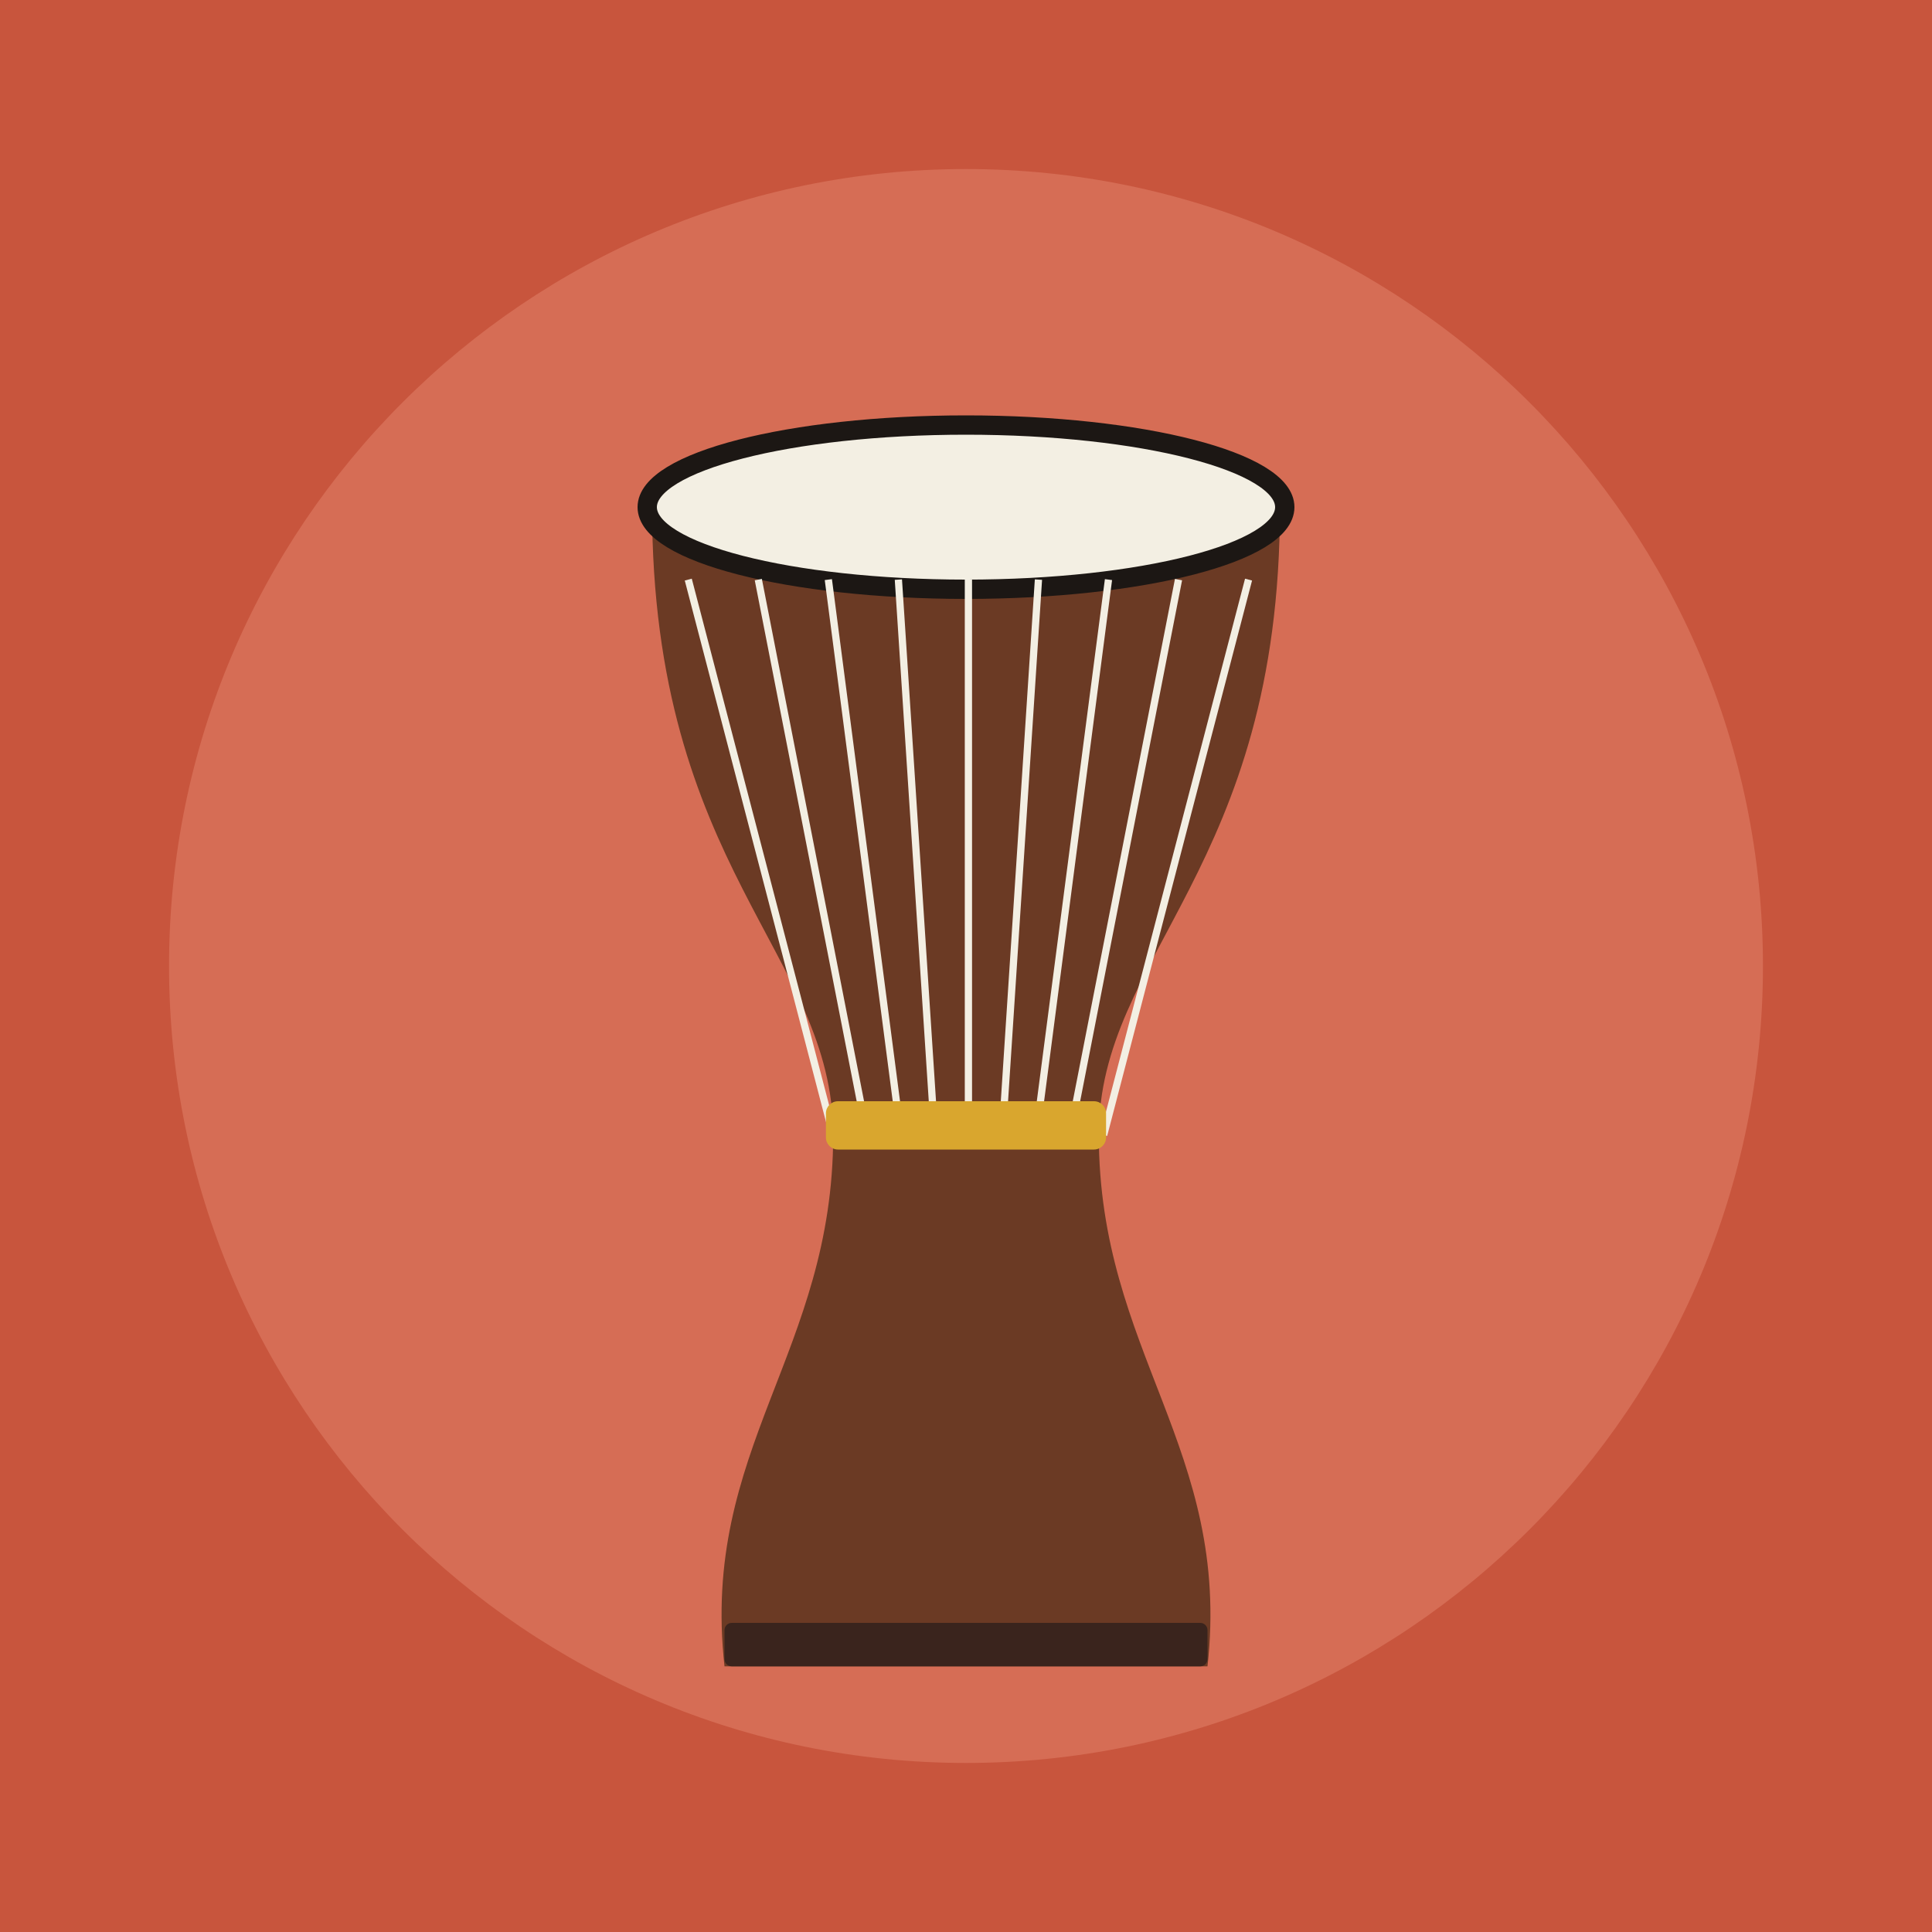
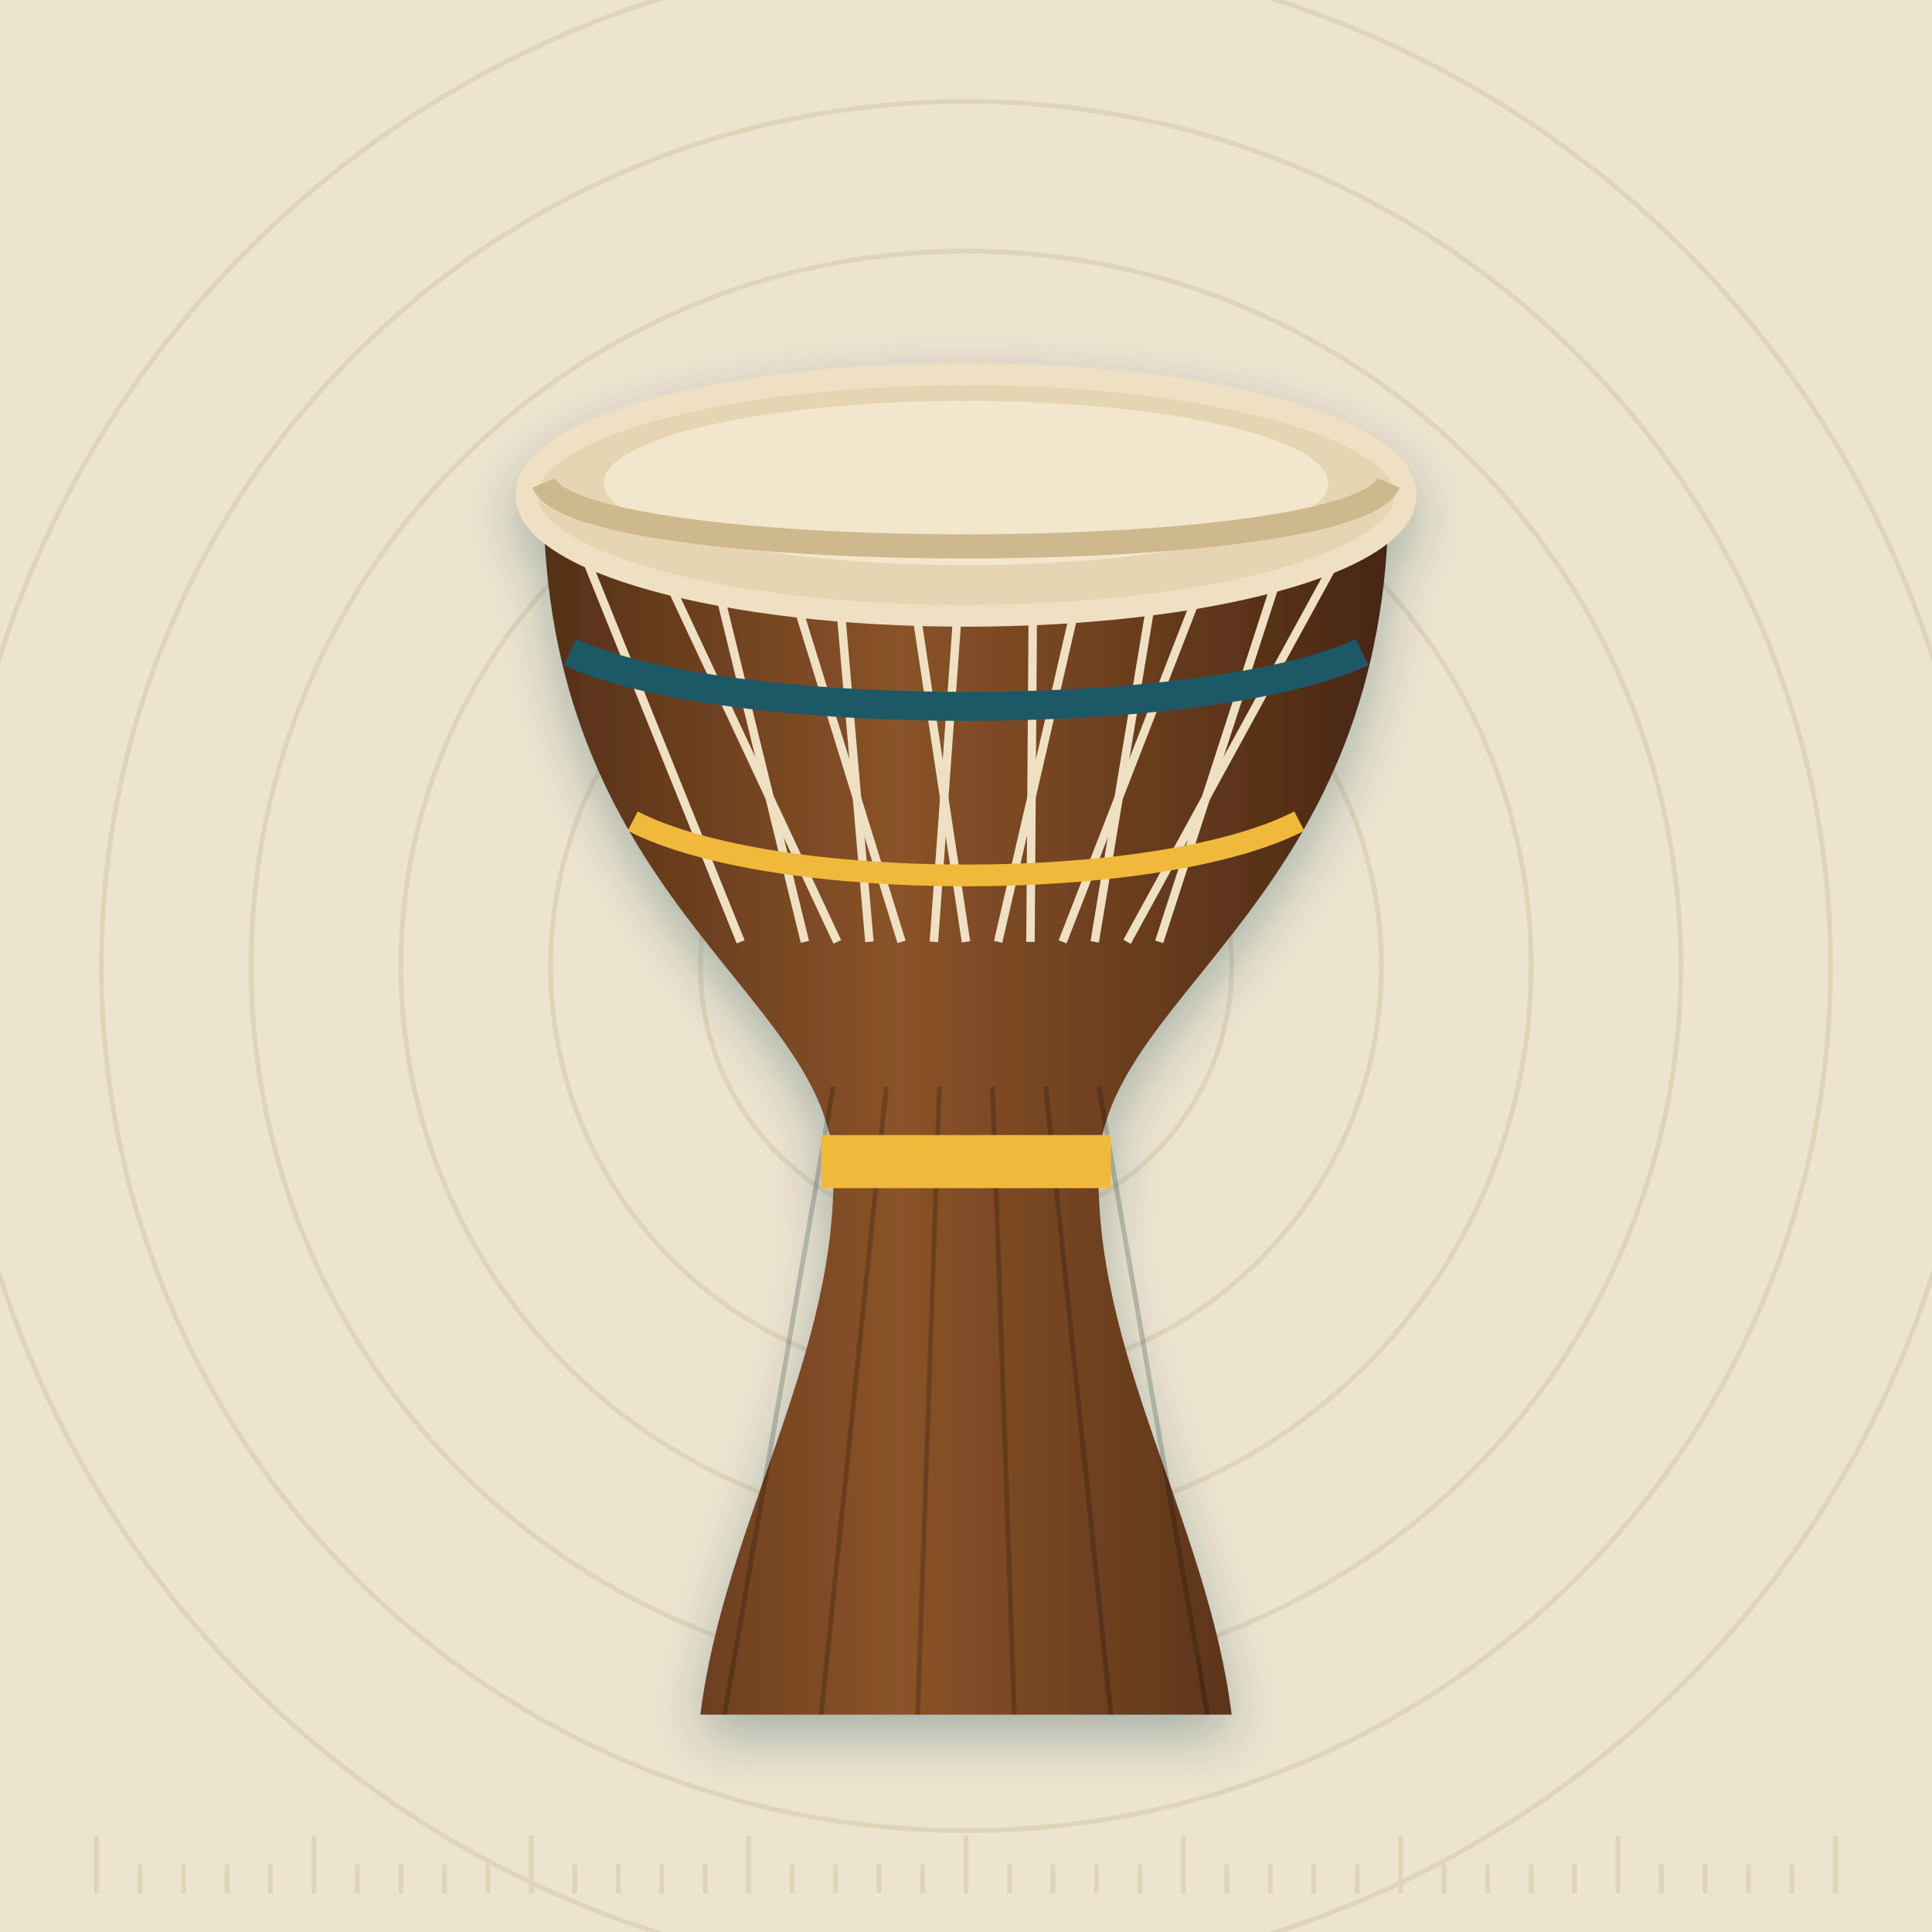
<svg xmlns="http://www.w3.org/2000/svg" viewBox="0 0 800 800">
-   <defs />
-   <rect x="0" y="0" width="800" height="800" fill="#c8553d" rx="0" />
-   <circle cx="400" cy="400" r="330" fill="#d66d55" />
-   <path d="M270,210 C270,360 345,395 345,470 C345,560 290,600 300,690 L500,690 C510,600 455,560 455,470 C455,395 530,360 530,210 Z" fill="#6b3a24" />
-   <ellipse cx="400" cy="210" rx="132" ry="34" fill="#f3efe3" />
-   <ellipse cx="400" cy="210" rx="132" ry="34" fill="none" stroke="#1c1714" stroke-width="8" />
-   <line x1="285" y1="240" x2="345" y2="470" stroke="#f3efe3" stroke-width="3" />
-   <line x1="314" y1="240" x2="359" y2="470" stroke="#f3efe3" stroke-width="3" />
-   <line x1="343" y1="240" x2="373" y2="470" stroke="#f3efe3" stroke-width="3" />
-   <line x1="372" y1="240" x2="387" y2="470" stroke="#f3efe3" stroke-width="3" />
-   <line x1="401" y1="240" x2="401" y2="470" stroke="#f3efe3" stroke-width="3" />
-   <line x1="430" y1="240" x2="415" y2="470" stroke="#f3efe3" stroke-width="3" />
-   <line x1="459" y1="240" x2="429" y2="470" stroke="#f3efe3" stroke-width="3" />
-   <line x1="488" y1="240" x2="443" y2="470" stroke="#f3efe3" stroke-width="3" />
-   <line x1="517" y1="240" x2="457" y2="470" stroke="#f3efe3" stroke-width="3" />
-   <rect x="342" y="456" width="116" height="20" fill="#d9a62e" rx="5" />
-   <rect x="300" y="672" width="200" height="18" fill="#3a241d" rx="3" />
+   <defs>
+     <filter id="s" x="-15%" y="-15%" width="130%" height="130%">
+       <feDropShadow dx="0" dy="9" stdDeviation="11" flood-color="#10394A" flood-opacity=".3" />
+     </filter>
+     <linearGradient id="g0" x1="0" y1="0" x2="1" y2="0">
+       <stop offset="0" stop-color="#553018" />
+       <stop offset="0.42" stop-color="#8A5329" />
+       <stop offset="1" stop-color="#472613" />
+     </linearGradient>
+   </defs>
+   <rect x="0" y="0" width="800" height="800" fill="#EDE4D0" />
+   <circle cx="400" cy="400" r="110" fill="none" stroke="#E0D4BA" stroke-width="2" />
+   <circle cx="400" cy="400" r="172" fill="none" stroke="#E0D4BA" stroke-width="2" />
+   <circle cx="400" cy="400" r="234" fill="none" stroke="#E0D4BA" stroke-width="2" />
+   <circle cx="400" cy="400" r="296" fill="none" stroke="#E0D4BA" stroke-width="2" />
+   <circle cx="400" cy="400" r="358" fill="none" stroke="#E0D4BA" stroke-width="2" />
+   <circle cx="400" cy="400" r="420" fill="none" stroke="#E0D4BA" stroke-width="2" />
+   <line x1="40" y1="760" x2="40" y2="784" stroke="#E0D4BA" stroke-width="2" />
+   <line x1="58" y1="772" x2="58" y2="784" stroke="#E0D4BA" stroke-width="2" />
+   <line x1="76" y1="772" x2="76" y2="784" stroke="#E0D4BA" stroke-width="2" />
+   <line x1="94" y1="772" x2="94" y2="784" stroke="#E0D4BA" stroke-width="2" />
+   <line x1="112" y1="772" x2="112" y2="784" stroke="#E0D4BA" stroke-width="2" />
+   <line x1="130" y1="760" x2="130" y2="784" stroke="#E0D4BA" stroke-width="2" />
+   <line x1="148" y1="772" x2="148" y2="784" stroke="#E0D4BA" stroke-width="2" />
+   <line x1="166" y1="772" x2="166" y2="784" stroke="#E0D4BA" stroke-width="2" />
+   <line x1="184" y1="772" x2="184" y2="784" stroke="#E0D4BA" stroke-width="2" />
+   <line x1="202" y1="772" x2="202" y2="784" stroke="#E0D4BA" stroke-width="2" />
+   <line x1="220" y1="760" x2="220" y2="784" stroke="#E0D4BA" stroke-width="2" />
+   <line x1="238" y1="772" x2="238" y2="784" stroke="#E0D4BA" stroke-width="2" />
+   <line x1="256" y1="772" x2="256" y2="784" stroke="#E0D4BA" stroke-width="2" />
+   <line x1="274" y1="772" x2="274" y2="784" stroke="#E0D4BA" stroke-width="2" />
+   <line x1="292" y1="772" x2="292" y2="784" stroke="#E0D4BA" stroke-width="2" />
+   <line x1="310" y1="760" x2="310" y2="784" stroke="#E0D4BA" stroke-width="2" />
+   <line x1="328" y1="772" x2="328" y2="784" stroke="#E0D4BA" stroke-width="2" />
+   <line x1="346" y1="772" x2="346" y2="784" stroke="#E0D4BA" stroke-width="2" />
+   <line x1="364" y1="772" x2="364" y2="784" stroke="#E0D4BA" stroke-width="2" />
+   <line x1="382" y1="772" x2="382" y2="784" stroke="#E0D4BA" stroke-width="2" />
+   <line x1="400" y1="760" x2="400" y2="784" stroke="#E0D4BA" stroke-width="2" />
+   <line x1="418" y1="772" x2="418" y2="784" stroke="#E0D4BA" stroke-width="2" />
+   <line x1="436" y1="772" x2="436" y2="784" stroke="#E0D4BA" stroke-width="2" />
+   <line x1="454" y1="772" x2="454" y2="784" stroke="#E0D4BA" stroke-width="2" />
+   <line x1="472" y1="772" x2="472" y2="784" stroke="#E0D4BA" stroke-width="2" />
+   <line x1="490" y1="760" x2="490" y2="784" stroke="#E0D4BA" stroke-width="2" />
+   <line x1="508" y1="772" x2="508" y2="784" stroke="#E0D4BA" stroke-width="2" />
+   <line x1="526" y1="772" x2="526" y2="784" stroke="#E0D4BA" stroke-width="2" />
+   <line x1="544" y1="772" x2="544" y2="784" stroke="#E0D4BA" stroke-width="2" />
+   <line x1="562" y1="772" x2="562" y2="784" stroke="#E0D4BA" stroke-width="2" />
+   <line x1="580" y1="760" x2="580" y2="784" stroke="#E0D4BA" stroke-width="2" />
+   <line x1="598" y1="772" x2="598" y2="784" stroke="#E0D4BA" stroke-width="2" />
+   <line x1="616" y1="772" x2="616" y2="784" stroke="#E0D4BA" stroke-width="2" />
+   <line x1="634" y1="772" x2="634" y2="784" stroke="#E0D4BA" stroke-width="2" />
+   <line x1="652" y1="772" x2="652" y2="784" stroke="#E0D4BA" stroke-width="2" />
+   <line x1="670" y1="760" x2="670" y2="784" stroke="#E0D4BA" stroke-width="2" />
+   <line x1="688" y1="772" x2="688" y2="784" stroke="#E0D4BA" stroke-width="2" />
+   <line x1="706" y1="772" x2="706" y2="784" stroke="#E0D4BA" stroke-width="2" />
+   <line x1="724" y1="772" x2="724" y2="784" stroke="#E0D4BA" stroke-width="2" />
+   <line x1="742" y1="772" x2="742" y2="784" stroke="#E0D4BA" stroke-width="2" />
+   <line x1="760" y1="760" x2="760" y2="784" stroke="#E0D4BA" stroke-width="2" />
+   <g filter="url(#s)">
+     <g transform="translate(0 10)">
+       <path d="M 225 195 C 225 360 340 400 345 470 C 348 550 300 620 290 700 H 510 C 500 620 452 550 455 470 C 460 400 575 360 575 195 Z" fill="url(#g0)" />
+       <line x1="345" y1="440" x2="300" y2="700" stroke="#0003" stroke-width="2" />,<line x1="367" y1="440" x2="340" y2="700" stroke="#0003" stroke-width="2" />,<line x1="389" y1="440" x2="380" y2="700" stroke="#0003" stroke-width="2" />,<line x1="411" y1="440" x2="420" y2="700" stroke="#0003" stroke-width="2" />,<line x1="433" y1="440" x2="460" y2="700" stroke="#0003" stroke-width="2" />,<line x1="455" y1="440" x2="500" y2="700" stroke="#0003" stroke-width="2" />
+       <path d="M 340 460 H 460 V 482 H 340 Z" fill="#F0B93A" />
+       <line x1="232" y1="195" x2="306.7" y2="380" stroke="#EFE0C4" stroke-width="3.5" />,<line x1="260" y1="195" x2="346.7" y2="380" stroke="#EFE0C4" stroke-width="3.5" />,<line x1="288" y1="195" x2="333.3" y2="380" stroke="#EFE0C4" stroke-width="3.5" />,<line x1="316" y1="195" x2="373.3" y2="380" stroke="#EFE0C4" stroke-width="3.5" />,<line x1="344" y1="195" x2="360" y2="380" stroke="#EFE0C4" stroke-width="3.5" />,<line x1="372" y1="195" x2="400" y2="380" stroke="#EFE0C4" stroke-width="3.5" />,<line x1="400" y1="195" x2="386.7" y2="380" stroke="#EFE0C4" stroke-width="3.5" />,<line x1="428" y1="195" x2="426.7" y2="380" stroke="#EFE0C4" stroke-width="3.5" />,<line x1="456" y1="195" x2="413.3" y2="380" stroke="#EFE0C4" stroke-width="3.5" />,<line x1="484" y1="195" x2="453.3" y2="380" stroke="#EFE0C4" stroke-width="3.5" />,<line x1="512" y1="195" x2="440" y2="380" stroke="#EFE0C4" stroke-width="3.5" />,<line x1="540" y1="195" x2="480" y2="380" stroke="#EFE0C4" stroke-width="3.5" />,<line x1="568" y1="195" x2="466.7" y2="380" stroke="#EFE0C4" stroke-width="3.5" />
+       <path d="M 236 260 C 300 290 500 290 564 260" fill="none" stroke="#1F5866" stroke-width="12" />
+       <path d="M 262 330 C 320 360 480 360 538 330" fill="none" stroke="#F0B93A" stroke-width="9" />
+       <ellipse cx="400" cy="195" rx="182" ry="50" fill="#E6D5B2" stroke="#EFE0C4" stroke-width="9" />
+       <ellipse cx="400" cy="190" rx="150" ry="34" fill="#F2E6CC" />
+       <path d="M 225 190 C 240 225 560 225 575 190" fill="none" stroke="#CEB88D" stroke-width="10" />
+     </g>
+   </g>
</svg>
